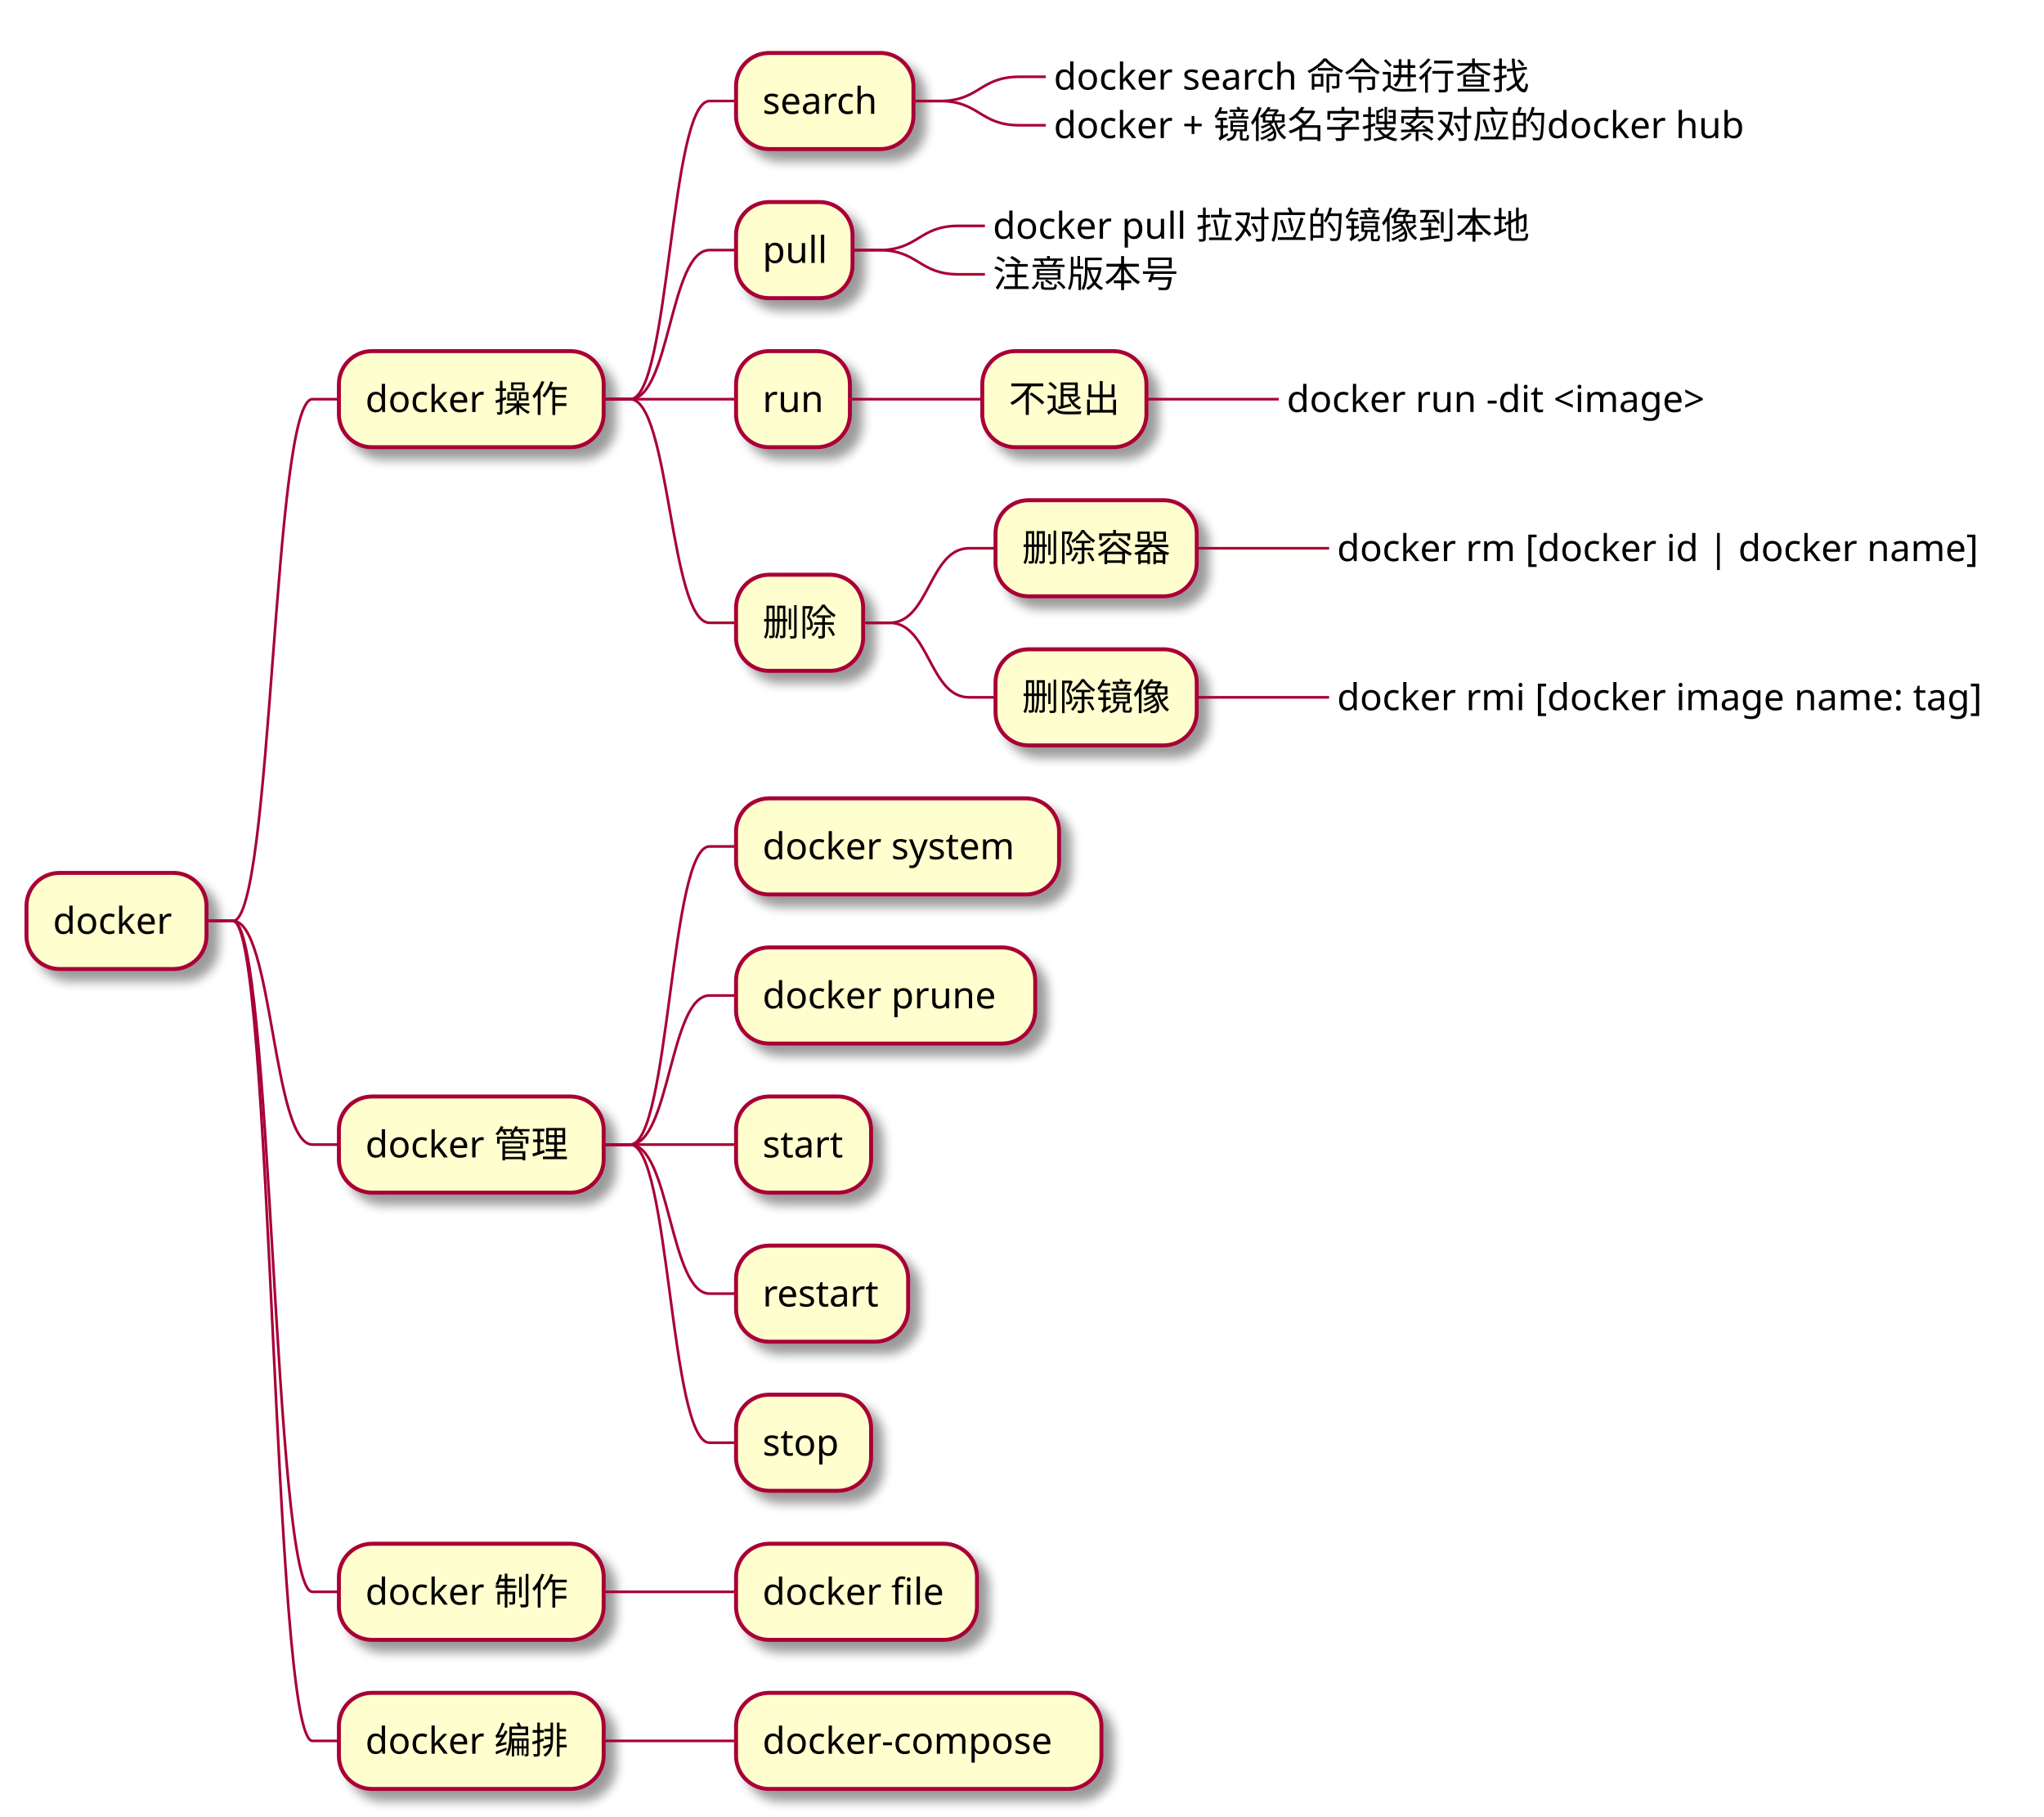
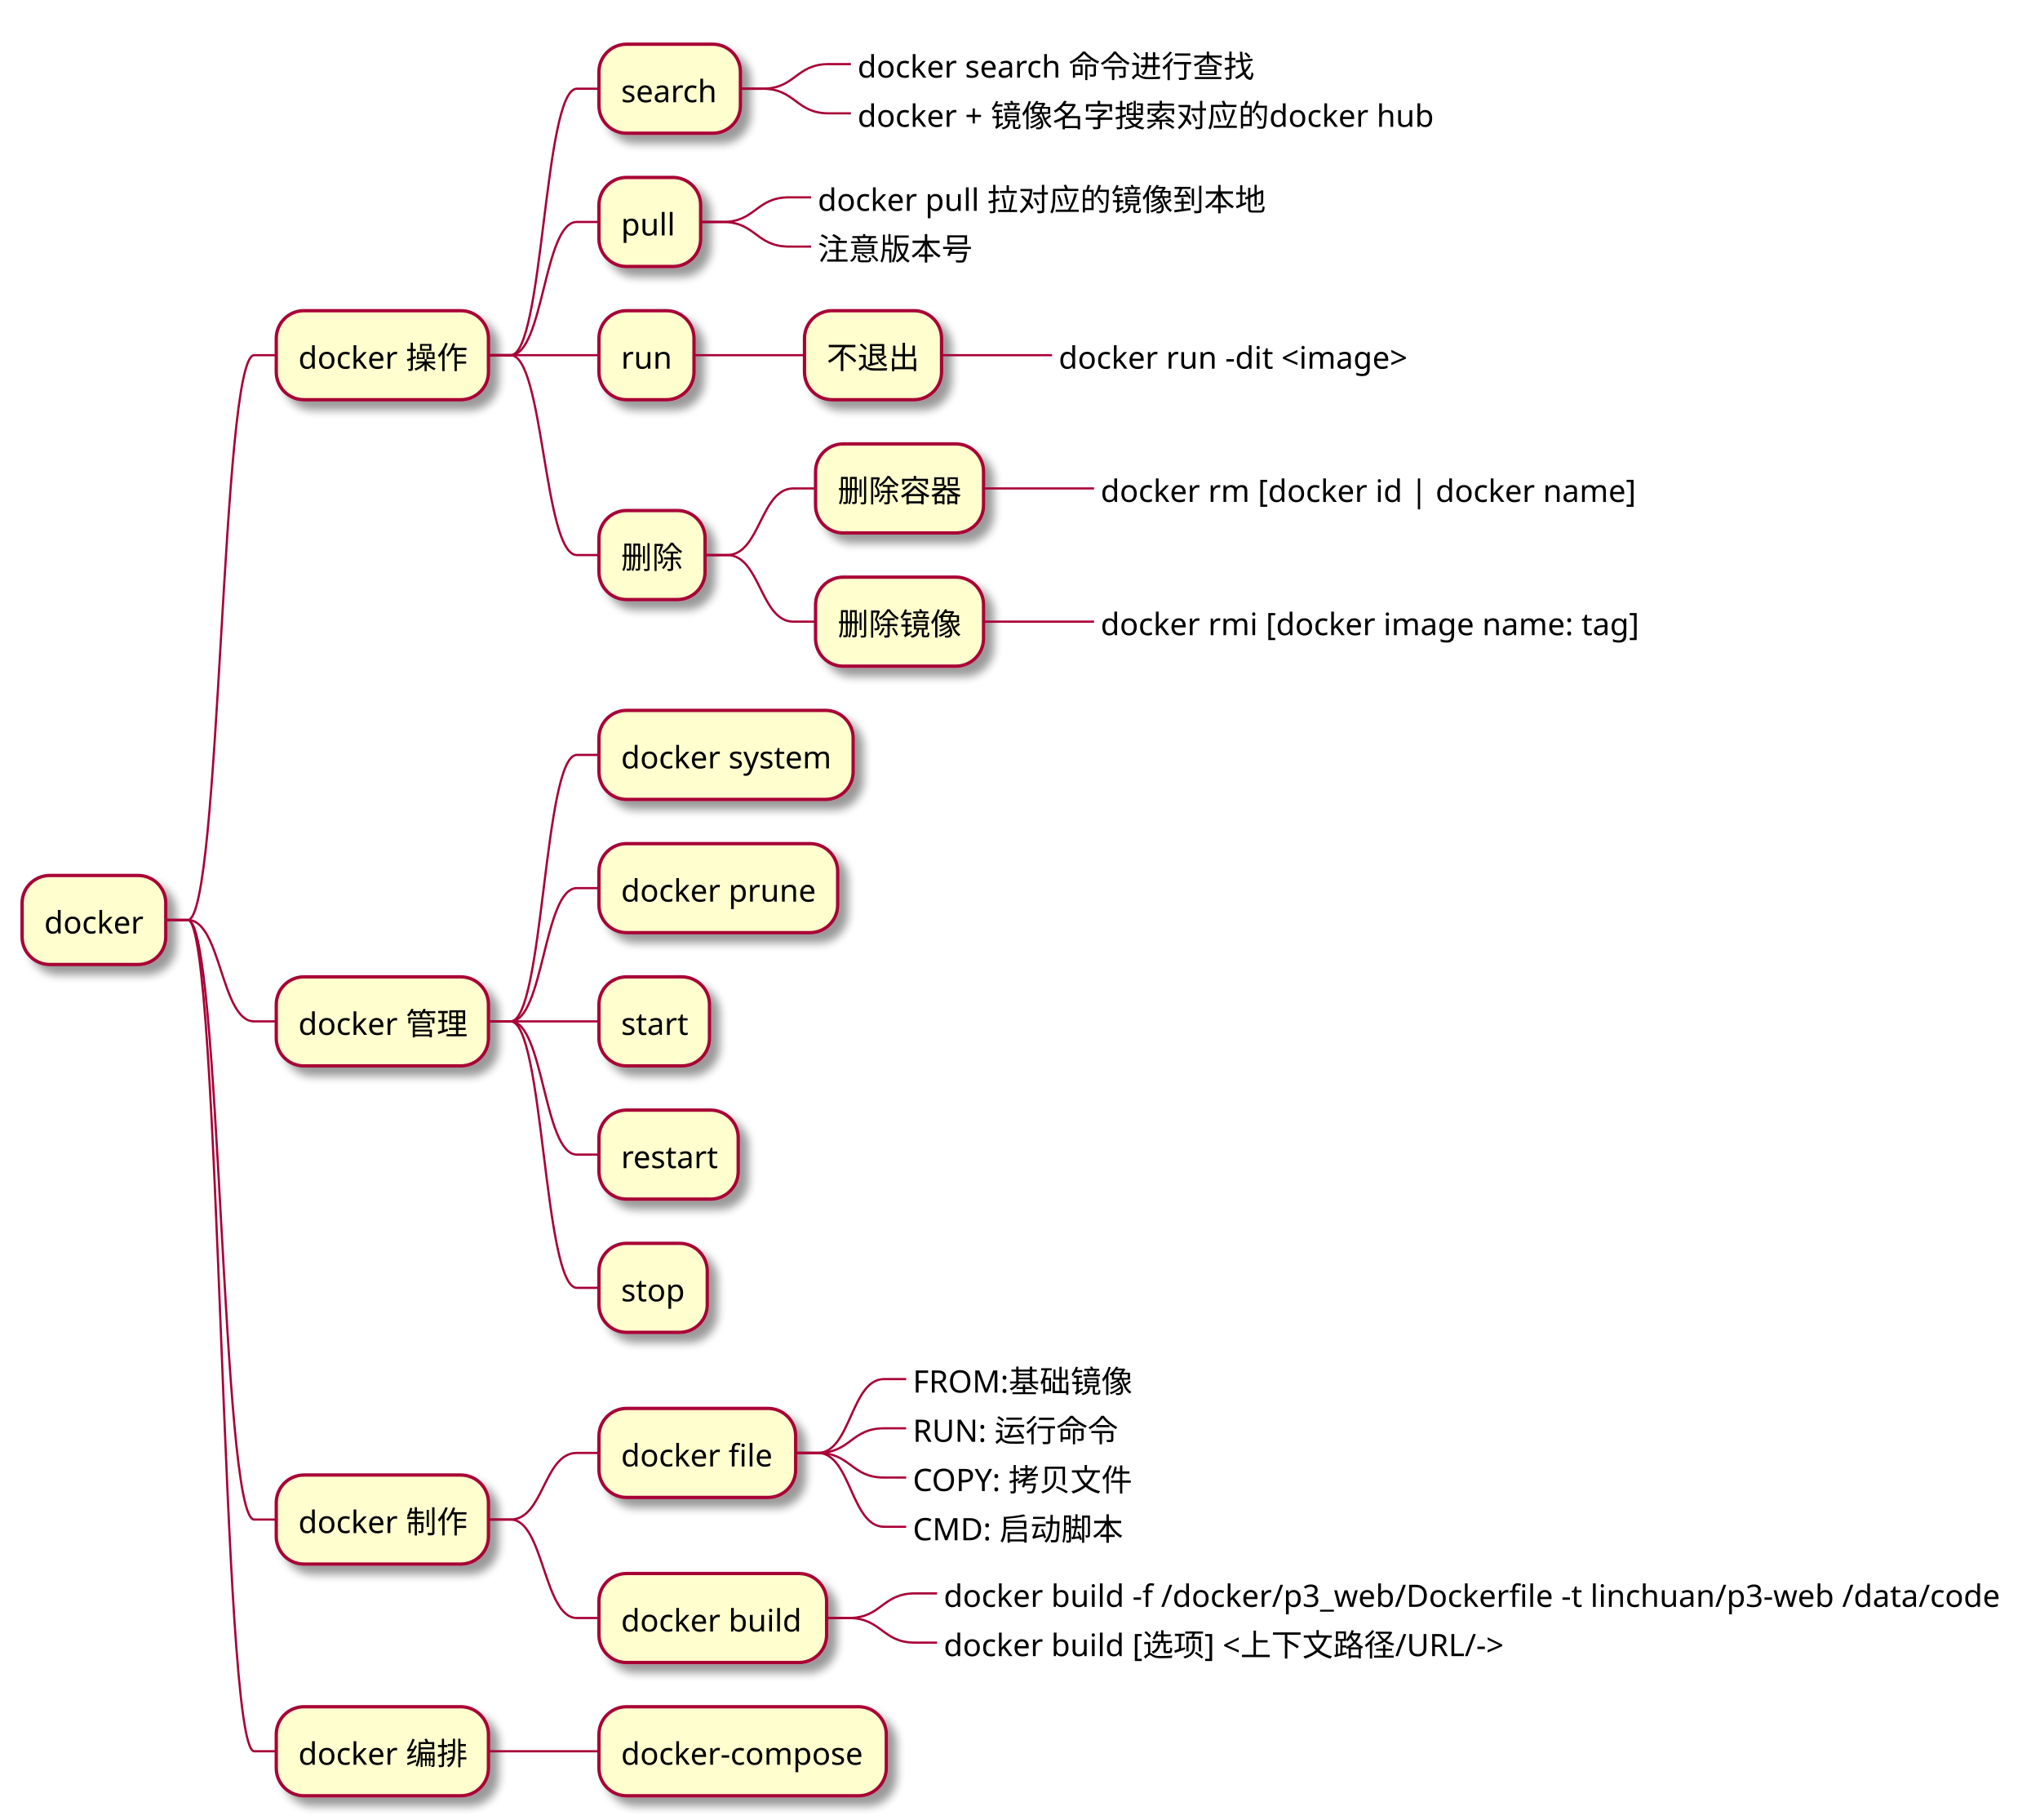
- <svg xmlns="http://www.w3.org/2000/svg" contentScriptType="application/ecmascript" contentStyleType="text/css" height="686px" preserveAspectRatio="none" style="width:772px;height:686px;" version="1.1" viewBox="0 0 772 686" width="772px" zoomAndPan="magnify">
+ <svg xmlns="http://www.w3.org/2000/svg" contentScriptType="application/ecmascript" contentStyleType="text/css" height="823px" preserveAspectRatio="none" style="width:923px;height:823px;" version="1.1" viewBox="0 0 923 823" width="923px" zoomAndPan="magnify">
  <defs>
-     <filter height="300%" id="f4ycuj94n0cck" width="300%" x="-1" y="-1">
+     <filter height="300%" id="f9q3fncneljj3" width="300%" x="-1" y="-1">
      <feGaussianBlur result="blurOut" stdDeviation="2.0" />
      <feColorMatrix in="blurOut" result="blurOut2" type="matrix" values="0 0 0 0 0 0 0 0 0 0 0 0 0 0 0 0 0 0 .4 0" />
      <feOffset dx="4.0" dy="4.0" in="blurOut2" result="blurOut3" />
      <feBlend in="SourceGraphic" in2="blurOut3" mode="normal" />
    </filter>
  </defs>
  <g>
-     <rect fill="#FEFECE" filter="url(#f4ycuj94n0cck)" height="36.297" rx="12.5" ry="12.5" style="stroke: #A80036; stroke-width: 1.5;" width="68" x="10" y="329.633" />
-     <text fill="#000000" font-family="sans-serif" font-size="14" lengthAdjust="spacingAndGlyphs" textLength="48" x="20" y="352.628">docker</text>
-     <rect fill="#FEFECE" filter="url(#f4ycuj94n0cck)" height="36.297" rx="12.5" ry="12.5" style="stroke: #A80036; stroke-width: 1.5;" width="100" x="128" y="132.594" />
-     <text fill="#000000" font-family="sans-serif" font-size="14" lengthAdjust="spacingAndGlyphs" textLength="80" x="138" y="155.589">docker 操作</text>
-     <rect fill="#FEFECE" filter="url(#f4ycuj94n0cck)" height="36.297" rx="12.5" ry="12.5" style="stroke: #A80036; stroke-width: 1.5;" width="67" x="278" y="20" />
-     <text fill="#000000" font-family="sans-serif" font-size="14" lengthAdjust="spacingAndGlyphs" textLength="47" x="288" y="42.995">search</text>
-     <text fill="#000000" font-family="sans-serif" font-size="14" lengthAdjust="spacingAndGlyphs" textLength="187" x="398" y="33.847">docker search 命令进行查找</text>
-     <path d="M345,38.148 L355,38.148 C370,38.148 370,29 385,29 L395,29 " fill="none" style="stroke: #A80036; stroke-width: 1.0;" />
-     <text fill="#000000" font-family="sans-serif" font-size="14" lengthAdjust="spacingAndGlyphs" textLength="273" x="398" y="52.144">docker + 镜像名字搜索对应的docker hub</text>
-     <path d="M345,38.148 L355,38.148 C370,38.148 370,47.297 385,47.297 L395,47.297 " fill="none" style="stroke: #A80036; stroke-width: 1.0;" />
-     <path d="M228,150.742 L238,150.742 C253,150.742 253,38.148 268,38.148 L278,38.148 " fill="none" style="stroke: #A80036; stroke-width: 1.0;" />
-     <rect fill="#FEFECE" filter="url(#f4ycuj94n0cck)" height="36.297" rx="12.5" ry="12.5" style="stroke: #A80036; stroke-width: 1.5;" width="44" x="278" y="76.297" />
-     <text fill="#000000" font-family="sans-serif" font-size="14" lengthAdjust="spacingAndGlyphs" textLength="24" x="288" y="99.292">pull</text>
-     <text fill="#000000" font-family="sans-serif" font-size="14" lengthAdjust="spacingAndGlyphs" textLength="206" x="375" y="90.144">docker pull 拉对应的镜像到本地</text>
-     <path d="M322,94.445 L332,94.445 C347,94.445 347,85.297 362,85.297 L372,85.297 " fill="none" style="stroke: #A80036; stroke-width: 1.0;" />
-     <text fill="#000000" font-family="sans-serif" font-size="14" lengthAdjust="spacingAndGlyphs" textLength="70" x="375" y="108.44">注意版本号</text>
-     <path d="M322,94.445 L332,94.445 C347,94.445 347,103.594 362,103.594 L372,103.594 " fill="none" style="stroke: #A80036; stroke-width: 1.0;" />
-     <path d="M228,150.742 L238,150.742 C253,150.742 253,94.445 268,94.445 L278,94.445 " fill="none" style="stroke: #A80036; stroke-width: 1.0;" />
-     <rect fill="#FEFECE" filter="url(#f4ycuj94n0cck)" height="36.297" rx="12.5" ry="12.5" style="stroke: #A80036; stroke-width: 1.5;" width="43" x="278" y="132.594" />
-     <text fill="#000000" font-family="sans-serif" font-size="14" lengthAdjust="spacingAndGlyphs" textLength="23" x="288" y="155.589">run</text>
-     <rect fill="#FEFECE" filter="url(#f4ycuj94n0cck)" height="36.297" rx="12.5" ry="12.5" style="stroke: #A80036; stroke-width: 1.5;" width="62" x="371" y="132.594" />
-     <text fill="#000000" font-family="sans-serif" font-size="14" lengthAdjust="spacingAndGlyphs" textLength="42" x="381" y="155.589">不退出</text>
-     <text fill="#000000" font-family="sans-serif" font-size="14" lengthAdjust="spacingAndGlyphs" textLength="171" x="486" y="155.589">docker run -dit &lt;image&gt;</text>
-     <path d="M433,150.742 L443,150.742 C458,150.742 458,150.742 473,150.742 L483,150.742 " fill="none" style="stroke: #A80036; stroke-width: 1.0;" />
-     <path d="M321,150.742 L331,150.742 C346,150.742 346,150.742 361,150.742 L371,150.742 " fill="none" style="stroke: #A80036; stroke-width: 1.0;" />
-     <path d="M228,150.742 L238,150.742 C253,150.742 253,150.742 268,150.742 L278,150.742 " fill="none" style="stroke: #A80036; stroke-width: 1.0;" />
-     <rect fill="#FEFECE" filter="url(#f4ycuj94n0cck)" height="36.297" rx="12.5" ry="12.5" style="stroke: #A80036; stroke-width: 1.5;" width="48" x="278" y="217.039" />
-     <text fill="#000000" font-family="sans-serif" font-size="14" lengthAdjust="spacingAndGlyphs" textLength="28" x="288" y="240.034">删除</text>
-     <rect fill="#FEFECE" filter="url(#f4ycuj94n0cck)" height="36.297" rx="12.5" ry="12.5" style="stroke: #A80036; stroke-width: 1.5;" width="76" x="376" y="188.891" />
-     <text fill="#000000" font-family="sans-serif" font-size="14" lengthAdjust="spacingAndGlyphs" textLength="56" x="386" y="211.886">删除容器</text>
-     <text fill="#000000" font-family="sans-serif" font-size="14" lengthAdjust="spacingAndGlyphs" textLength="252" x="505" y="211.886">docker rm [docker id | docker name]</text>
-     <path d="M452,207.039 L462,207.039 C477,207.039 477,207.039 492,207.039 L502,207.039 " fill="none" style="stroke: #A80036; stroke-width: 1.0;" />
-     <path d="M326,235.188 L336,235.188 C351,235.188 351,207.039 366,207.039 L376,207.039 " fill="none" style="stroke: #A80036; stroke-width: 1.0;" />
-     <rect fill="#FEFECE" filter="url(#f4ycuj94n0cck)" height="36.297" rx="12.5" ry="12.5" style="stroke: #A80036; stroke-width: 1.5;" width="76" x="376" y="245.188" />
-     <text fill="#000000" font-family="sans-serif" font-size="14" lengthAdjust="spacingAndGlyphs" textLength="56" x="386" y="268.183">删除镜像</text>
-     <text fill="#000000" font-family="sans-serif" font-size="14" lengthAdjust="spacingAndGlyphs" textLength="255" x="505" y="268.183">docker rmi [docker image name: tag]</text>
-     <path d="M452,263.336 L462,263.336 C477,263.336 477,263.336 492,263.336 L502,263.336 " fill="none" style="stroke: #A80036; stroke-width: 1.0;" />
-     <path d="M326,235.188 L336,235.188 C351,235.188 351,263.336 366,263.336 L376,263.336 " fill="none" style="stroke: #A80036; stroke-width: 1.0;" />
-     <path d="M228,150.742 L238,150.742 C253,150.742 253,235.188 268,235.188 L278,235.188 " fill="none" style="stroke: #A80036; stroke-width: 1.0;" />
-     <path d="M78,347.781 L88,347.781 C103,347.781 103,150.742 118,150.742 L128,150.742 " fill="none" style="stroke: #A80036; stroke-width: 1.0;" />
-     <rect fill="#FEFECE" filter="url(#f4ycuj94n0cck)" height="36.297" rx="12.5" ry="12.5" style="stroke: #A80036; stroke-width: 1.5;" width="100" x="128" y="414.078" />
-     <text fill="#000000" font-family="sans-serif" font-size="14" lengthAdjust="spacingAndGlyphs" textLength="80" x="138" y="437.073">docker 管理</text>
-     <rect fill="#FEFECE" filter="url(#f4ycuj94n0cck)" height="36.297" rx="12.5" ry="12.5" style="stroke: #A80036; stroke-width: 1.5;" width="122" x="278" y="301.484" />
-     <text fill="#000000" font-family="sans-serif" font-size="14" lengthAdjust="spacingAndGlyphs" textLength="102" x="288" y="324.479">docker system</text>
-     <path d="M228,432.227 L238,432.227 C253,432.227 253,319.633 268,319.633 L278,319.633 " fill="none" style="stroke: #A80036; stroke-width: 1.0;" />
-     <rect fill="#FEFECE" filter="url(#f4ycuj94n0cck)" height="36.297" rx="12.5" ry="12.5" style="stroke: #A80036; stroke-width: 1.5;" width="113" x="278" y="357.781" />
-     <text fill="#000000" font-family="sans-serif" font-size="14" lengthAdjust="spacingAndGlyphs" textLength="93" x="288" y="380.776">docker prune</text>
-     <path d="M228,432.227 L238,432.227 C253,432.227 253,375.93 268,375.93 L278,375.93 " fill="none" style="stroke: #A80036; stroke-width: 1.0;" />
-     <rect fill="#FEFECE" filter="url(#f4ycuj94n0cck)" height="36.297" rx="12.5" ry="12.5" style="stroke: #A80036; stroke-width: 1.5;" width="51" x="278" y="414.078" />
-     <text fill="#000000" font-family="sans-serif" font-size="14" lengthAdjust="spacingAndGlyphs" textLength="31" x="288" y="437.073">start</text>
-     <path d="M228,432.227 L238,432.227 C253,432.227 253,432.227 268,432.227 L278,432.227 " fill="none" style="stroke: #A80036; stroke-width: 1.0;" />
-     <rect fill="#FEFECE" filter="url(#f4ycuj94n0cck)" height="36.297" rx="12.5" ry="12.5" style="stroke: #A80036; stroke-width: 1.5;" width="65" x="278" y="470.375" />
-     <text fill="#000000" font-family="sans-serif" font-size="14" lengthAdjust="spacingAndGlyphs" textLength="45" x="288" y="493.37">restart</text>
-     <path d="M228,432.227 L238,432.227 C253,432.227 253,488.523 268,488.523 L278,488.523 " fill="none" style="stroke: #A80036; stroke-width: 1.0;" />
-     <rect fill="#FEFECE" filter="url(#f4ycuj94n0cck)" height="36.297" rx="12.5" ry="12.5" style="stroke: #A80036; stroke-width: 1.5;" width="51" x="278" y="526.672" />
-     <text fill="#000000" font-family="sans-serif" font-size="14" lengthAdjust="spacingAndGlyphs" textLength="31" x="288" y="549.667">stop</text>
-     <path d="M228,432.227 L238,432.227 C253,432.227 253,544.82 268,544.82 L278,544.82 " fill="none" style="stroke: #A80036; stroke-width: 1.0;" />
-     <path d="M78,347.781 L88,347.781 C103,347.781 103,432.227 118,432.227 L128,432.227 " fill="none" style="stroke: #A80036; stroke-width: 1.0;" />
-     <rect fill="#FEFECE" filter="url(#f4ycuj94n0cck)" height="36.297" rx="12.5" ry="12.5" style="stroke: #A80036; stroke-width: 1.5;" width="100" x="128" y="582.969" />
-     <text fill="#000000" font-family="sans-serif" font-size="14" lengthAdjust="spacingAndGlyphs" textLength="80" x="138" y="605.964">docker 制作</text>
-     <rect fill="#FEFECE" filter="url(#f4ycuj94n0cck)" height="36.297" rx="12.5" ry="12.5" style="stroke: #A80036; stroke-width: 1.5;" width="91" x="278" y="582.969" />
-     <text fill="#000000" font-family="sans-serif" font-size="14" lengthAdjust="spacingAndGlyphs" textLength="71" x="288" y="605.964">docker file</text>
-     <path d="M228,601.117 L238,601.117 C253,601.117 253,601.117 268,601.117 L278,601.117 " fill="none" style="stroke: #A80036; stroke-width: 1.0;" />
-     <path d="M78,347.781 L88,347.781 C103,347.781 103,601.117 118,601.117 L128,601.117 " fill="none" style="stroke: #A80036; stroke-width: 1.0;" />
-     <rect fill="#FEFECE" filter="url(#f4ycuj94n0cck)" height="36.297" rx="12.5" ry="12.5" style="stroke: #A80036; stroke-width: 1.5;" width="100" x="128" y="639.266" />
-     <text fill="#000000" font-family="sans-serif" font-size="14" lengthAdjust="spacingAndGlyphs" textLength="80" x="138" y="662.261">docker 编排</text>
-     <rect fill="#FEFECE" filter="url(#f4ycuj94n0cck)" height="36.297" rx="12.5" ry="12.5" style="stroke: #A80036; stroke-width: 1.5;" width="138" x="278" y="639.266" />
-     <text fill="#000000" font-family="sans-serif" font-size="14" lengthAdjust="spacingAndGlyphs" textLength="118" x="288" y="662.261">docker-compose</text>
-     <path d="M228,657.414 L238,657.414 C253,657.414 253,657.414 268,657.414 L278,657.414 " fill="none" style="stroke: #A80036; stroke-width: 1.0;" />
-     <path d="M78,347.781 L88,347.781 C103,347.781 103,657.414 118,657.414 L128,657.414 " fill="none" style="stroke: #A80036; stroke-width: 1.0;" />
+     <rect fill="#FEFECE" filter="url(#f9q3fncneljj3)" height="40.272" rx="12.5" ry="12.5" style="stroke: #A80036; stroke-width: 1.5;" width="65" x="10" y="396.039" />
+     <text fill="#000000" font-family="sans-serif" font-size="14" lengthAdjust="spacingAndGlyphs" textLength="45" x="20" y="422.279">docker</text>
+     <rect fill="#FEFECE" filter="url(#f9q3fncneljj3)" height="40.272" rx="12.5" ry="12.5" style="stroke: #A80036; stroke-width: 1.5;" width="96" x="125" y="140.544" />
+     <text fill="#000000" font-family="sans-serif" font-size="14" lengthAdjust="spacingAndGlyphs" textLength="76" x="135" y="166.784">docker 操作</text>
+     <rect fill="#FEFECE" filter="url(#f9q3fncneljj3)" height="40.272" rx="12.5" ry="12.5" style="stroke: #A80036; stroke-width: 1.5;" width="64" x="271" y="20" />
+     <text fill="#000000" font-family="sans-serif" font-size="14" lengthAdjust="spacingAndGlyphs" textLength="44" x="281" y="46.24">search</text>
+     <text fill="#000000" font-family="sans-serif" font-size="14" lengthAdjust="spacingAndGlyphs" textLength="179" x="388" y="35.104">docker search 命令进行查找</text>
+     <path d="M335,40.136 L345,40.136 C360,40.136 360,29 375,29 L385,29 " fill="none" style="stroke: #A80036; stroke-width: 1.0;" />
+     <text fill="#000000" font-family="sans-serif" font-size="14" lengthAdjust="spacingAndGlyphs" textLength="260" x="388" y="57.376">docker + 镜像名字搜索对应的docker hub</text>
+     <path d="M335,40.136 L345,40.136 C360,40.136 360,51.272 375,51.272 L385,51.272 " fill="none" style="stroke: #A80036; stroke-width: 1.0;" />
+     <path d="M221,160.68 L231,160.68 C246,160.68 246,40.136 261,40.136 L271,40.136 " fill="none" style="stroke: #A80036; stroke-width: 1.0;" />
+     <rect fill="#FEFECE" filter="url(#f9q3fncneljj3)" height="40.272" rx="12.5" ry="12.5" style="stroke: #A80036; stroke-width: 1.5;" width="46" x="271" y="80.272" />
+     <text fill="#000000" font-family="sans-serif" font-size="14" lengthAdjust="spacingAndGlyphs" textLength="26" x="281" y="106.512">pull</text>
+     <text fill="#000000" font-family="sans-serif" font-size="14" lengthAdjust="spacingAndGlyphs" textLength="203" x="370" y="95.376">docker pull 拉对应的镜像到本地</text>
+     <path d="M317,100.408 L327,100.408 C342,100.408 342,89.272 357,89.272 L367,89.272 " fill="none" style="stroke: #A80036; stroke-width: 1.0;" />
+     <text fill="#000000" font-family="sans-serif" font-size="14" lengthAdjust="spacingAndGlyphs" textLength="70" x="370" y="117.648">注意版本号</text>
+     <path d="M317,100.408 L327,100.408 C342,100.408 342,111.544 357,111.544 L367,111.544 " fill="none" style="stroke: #A80036; stroke-width: 1.0;" />
+     <path d="M221,160.68 L231,160.68 C246,160.68 246,100.408 261,100.408 L271,100.408 " fill="none" style="stroke: #A80036; stroke-width: 1.0;" />
+     <rect fill="#FEFECE" filter="url(#f9q3fncneljj3)" height="40.272" rx="12.5" ry="12.5" style="stroke: #A80036; stroke-width: 1.5;" width="43" x="271" y="140.544" />
+     <text fill="#000000" font-family="sans-serif" font-size="14" lengthAdjust="spacingAndGlyphs" textLength="23" x="281" y="166.784">run</text>
+     <rect fill="#FEFECE" filter="url(#f9q3fncneljj3)" height="40.272" rx="12.5" ry="12.5" style="stroke: #A80036; stroke-width: 1.5;" width="62" x="364" y="140.544" />
+     <text fill="#000000" font-family="sans-serif" font-size="14" lengthAdjust="spacingAndGlyphs" textLength="42" x="374" y="166.784">不退出</text>
+     <text fill="#000000" font-family="sans-serif" font-size="14" lengthAdjust="spacingAndGlyphs" textLength="157" x="479" y="166.784">docker run -dit &lt;image&gt;</text>
+     <path d="M426,160.68 L436,160.68 C451,160.68 451,160.68 466,160.68 L476,160.68 " fill="none" style="stroke: #A80036; stroke-width: 1.0;" />
+     <path d="M314,160.68 L324,160.68 C339,160.68 339,160.68 354,160.68 L364,160.68 " fill="none" style="stroke: #A80036; stroke-width: 1.0;" />
+     <path d="M221,160.68 L231,160.68 C246,160.68 246,160.68 261,160.68 L271,160.68 " fill="none" style="stroke: #A80036; stroke-width: 1.0;" />
+     <rect fill="#FEFECE" filter="url(#f9q3fncneljj3)" height="40.272" rx="12.5" ry="12.5" style="stroke: #A80036; stroke-width: 1.5;" width="48" x="271" y="230.952" />
+     <text fill="#000000" font-family="sans-serif" font-size="14" lengthAdjust="spacingAndGlyphs" textLength="28" x="281" y="257.192">删除</text>
+     <rect fill="#FEFECE" filter="url(#f9q3fncneljj3)" height="40.272" rx="12.5" ry="12.5" style="stroke: #A80036; stroke-width: 1.5;" width="76" x="369" y="200.816" />
+     <text fill="#000000" font-family="sans-serif" font-size="14" lengthAdjust="spacingAndGlyphs" textLength="56" x="379" y="227.056">删除容器</text>
+     <text fill="#000000" font-family="sans-serif" font-size="14" lengthAdjust="spacingAndGlyphs" textLength="236" x="498" y="227.056">docker rm [docker id | docker name]</text>
+     <path d="M445,220.952 L455,220.952 C470,220.952 470,220.952 485,220.952 L495,220.952 " fill="none" style="stroke: #A80036; stroke-width: 1.0;" />
+     <path d="M319,251.088 L329,251.088 C344,251.088 344,220.952 359,220.952 L369,220.952 " fill="none" style="stroke: #A80036; stroke-width: 1.0;" />
+     <rect fill="#FEFECE" filter="url(#f9q3fncneljj3)" height="40.272" rx="12.5" ry="12.5" style="stroke: #A80036; stroke-width: 1.5;" width="76" x="369" y="261.088" />
+     <text fill="#000000" font-family="sans-serif" font-size="14" lengthAdjust="spacingAndGlyphs" textLength="56" x="379" y="287.328">删除镜像</text>
+     <text fill="#000000" font-family="sans-serif" font-size="14" lengthAdjust="spacingAndGlyphs" textLength="241" x="498" y="287.328">docker rmi [docker image name: tag]</text>
+     <path d="M445,281.224 L455,281.224 C470,281.224 470,281.224 485,281.224 L495,281.224 " fill="none" style="stroke: #A80036; stroke-width: 1.0;" />
+     <path d="M319,251.088 L329,251.088 C344,251.088 344,281.224 359,281.224 L369,281.224 " fill="none" style="stroke: #A80036; stroke-width: 1.0;" />
+     <path d="M221,160.68 L231,160.68 C246,160.68 246,251.088 261,251.088 L271,251.088 " fill="none" style="stroke: #A80036; stroke-width: 1.0;" />
+     <path d="M75,416.175 L85,416.175 C100,416.175 100,160.68 115,160.68 L125,160.68 " fill="none" style="stroke: #A80036; stroke-width: 1.0;" />
+     <rect fill="#FEFECE" filter="url(#f9q3fncneljj3)" height="40.272" rx="12.5" ry="12.5" style="stroke: #A80036; stroke-width: 1.5;" width="96" x="125" y="441.903" />
+     <text fill="#000000" font-family="sans-serif" font-size="14" lengthAdjust="spacingAndGlyphs" textLength="76" x="135" y="468.143">docker 管理</text>
+     <rect fill="#FEFECE" filter="url(#f9q3fncneljj3)" height="40.272" rx="12.5" ry="12.5" style="stroke: #A80036; stroke-width: 1.5;" width="115" x="271" y="321.36" />
+     <text fill="#000000" font-family="sans-serif" font-size="14" lengthAdjust="spacingAndGlyphs" textLength="95" x="281" y="347.599">docker system</text>
+     <path d="M221,462.039 L231,462.039 C246,462.039 246,341.495 261,341.495 L271,341.495 " fill="none" style="stroke: #A80036; stroke-width: 1.0;" />
+     <rect fill="#FEFECE" filter="url(#f9q3fncneljj3)" height="40.272" rx="12.5" ry="12.5" style="stroke: #A80036; stroke-width: 1.5;" width="108" x="271" y="381.632" />
+     <text fill="#000000" font-family="sans-serif" font-size="14" lengthAdjust="spacingAndGlyphs" textLength="88" x="281" y="407.871">docker prune</text>
+     <path d="M221,462.039 L231,462.039 C246,462.039 246,401.767 261,401.767 L271,401.767 " fill="none" style="stroke: #A80036; stroke-width: 1.0;" />
+     <rect fill="#FEFECE" filter="url(#f9q3fncneljj3)" height="40.272" rx="12.5" ry="12.5" style="stroke: #A80036; stroke-width: 1.5;" width="50" x="271" y="441.903" />
+     <text fill="#000000" font-family="sans-serif" font-size="14" lengthAdjust="spacingAndGlyphs" textLength="30" x="281" y="468.143">start</text>
+     <path d="M221,462.039 L231,462.039 C246,462.039 246,462.039 261,462.039 L271,462.039 " fill="none" style="stroke: #A80036; stroke-width: 1.0;" />
+     <rect fill="#FEFECE" filter="url(#f9q3fncneljj3)" height="40.272" rx="12.5" ry="12.5" style="stroke: #A80036; stroke-width: 1.5;" width="63" x="271" y="502.175" />
+     <text fill="#000000" font-family="sans-serif" font-size="14" lengthAdjust="spacingAndGlyphs" textLength="43" x="281" y="528.415">restart</text>
+     <path d="M221,462.039 L231,462.039 C246,462.039 246,522.311 261,522.311 L271,522.311 " fill="none" style="stroke: #A80036; stroke-width: 1.0;" />
+     <rect fill="#FEFECE" filter="url(#f9q3fncneljj3)" height="40.272" rx="12.5" ry="12.5" style="stroke: #A80036; stroke-width: 1.5;" width="49" x="271" y="562.447" />
+     <text fill="#000000" font-family="sans-serif" font-size="14" lengthAdjust="spacingAndGlyphs" textLength="29" x="281" y="588.687">stop</text>
+     <path d="M221,462.039 L231,462.039 C246,462.039 246,582.583 261,582.583 L271,582.583 " fill="none" style="stroke: #A80036; stroke-width: 1.0;" />
+     <path d="M75,416.175 L85,416.175 C100,416.175 100,462.039 115,462.039 L125,462.039 " fill="none" style="stroke: #A80036; stroke-width: 1.0;" />
+     <rect fill="#FEFECE" filter="url(#f9q3fncneljj3)" height="40.272" rx="12.5" ry="12.5" style="stroke: #A80036; stroke-width: 1.5;" width="96" x="125" y="667.263" />
+     <text fill="#000000" font-family="sans-serif" font-size="14" lengthAdjust="spacingAndGlyphs" textLength="76" x="135" y="693.503">docker 制作</text>
+     <rect fill="#FEFECE" filter="url(#f9q3fncneljj3)" height="40.272" rx="12.5" ry="12.5" style="stroke: #A80036; stroke-width: 1.5;" width="89" x="271" y="637.127" />
+     <text fill="#000000" font-family="sans-serif" font-size="14" lengthAdjust="spacingAndGlyphs" textLength="69" x="281" y="663.367">docker file</text>
+     <text fill="#000000" font-family="sans-serif" font-size="14" lengthAdjust="spacingAndGlyphs" textLength="98" x="413" y="629.959">FROM:基础镜像</text>
+     <path d="M360,657.263 L370,657.263 C385,657.263 385,623.855 400,623.855 L410,623.855 " fill="none" style="stroke: #A80036; stroke-width: 1.0;" />
+     <text fill="#000000" font-family="sans-serif" font-size="14" lengthAdjust="spacingAndGlyphs" textLength="92" x="413" y="652.231">RUN: 运行命令</text>
+     <path d="M360,657.263 L370,657.263 C385,657.263 385,646.127 400,646.127 L410,646.127 " fill="none" style="stroke: #A80036; stroke-width: 1.0;" />
+     <text fill="#000000" font-family="sans-serif" font-size="14" lengthAdjust="spacingAndGlyphs" textLength="98" x="413" y="674.503">COPY: 拷贝文件</text>
+     <path d="M360,657.263 L370,657.263 C385,657.263 385,668.399 400,668.399 L410,668.399 " fill="none" style="stroke: #A80036; stroke-width: 1.0;" />
+     <text fill="#000000" font-family="sans-serif" font-size="14" lengthAdjust="spacingAndGlyphs" textLength="93" x="413" y="696.775">CMD: 启动脚本</text>
+     <path d="M360,657.263 L370,657.263 C385,657.263 385,690.671 400,690.671 L410,690.671 " fill="none" style="stroke: #A80036; stroke-width: 1.0;" />
+     <path d="M221,687.399 L231,687.399 C246,687.399 246,657.263 261,657.263 L271,657.263 " fill="none" style="stroke: #A80036; stroke-width: 1.0;" />
+     <rect fill="#FEFECE" filter="url(#f9q3fncneljj3)" height="40.272" rx="12.5" ry="12.5" style="stroke: #A80036; stroke-width: 1.5;" width="103" x="271" y="711.807" />
+     <text fill="#000000" font-family="sans-serif" font-size="14" lengthAdjust="spacingAndGlyphs" textLength="83" x="281" y="738.047">docker build</text>
+     <text fill="#000000" font-family="sans-serif" font-size="14" lengthAdjust="spacingAndGlyphs" textLength="484" x="427" y="726.911">docker build -f /docker/p3_web/Dockerfile -t linchuan/p3-web /data/code</text>
+     <path d="M374,731.943 L384,731.943 C399,731.943 399,720.807 414,720.807 L424,720.807 " fill="none" style="stroke: #A80036; stroke-width: 1.0;" />
+     <text fill="#000000" font-family="sans-serif" font-size="14" lengthAdjust="spacingAndGlyphs" textLength="255" x="427" y="749.183">docker build [选项] &lt;上下文路径/URL/-&gt;</text>
+     <path d="M374,731.943 L384,731.943 C399,731.943 399,743.079 414,743.079 L424,743.079 " fill="none" style="stroke: #A80036; stroke-width: 1.0;" />
+     <path d="M221,687.399 L231,687.399 C246,687.399 246,731.943 261,731.943 L271,731.943 " fill="none" style="stroke: #A80036; stroke-width: 1.0;" />
+     <path d="M75,416.175 L85,416.175 C100,416.175 100,687.399 115,687.399 L125,687.399 " fill="none" style="stroke: #A80036; stroke-width: 1.0;" />
+     <rect fill="#FEFECE" filter="url(#f9q3fncneljj3)" height="40.272" rx="12.5" ry="12.5" style="stroke: #A80036; stroke-width: 1.5;" width="96" x="125" y="772.079" />
+     <text fill="#000000" font-family="sans-serif" font-size="14" lengthAdjust="spacingAndGlyphs" textLength="76" x="135" y="798.319">docker 编排</text>
+     <rect fill="#FEFECE" filter="url(#f9q3fncneljj3)" height="40.272" rx="12.5" ry="12.5" style="stroke: #A80036; stroke-width: 1.5;" width="130" x="271" y="772.079" />
+     <text fill="#000000" font-family="sans-serif" font-size="14" lengthAdjust="spacingAndGlyphs" textLength="110" x="281" y="798.319">docker-compose</text>
+     <path d="M221,792.215 L231,792.215 C246,792.215 246,792.215 261,792.215 L271,792.215 " fill="none" style="stroke: #A80036; stroke-width: 1.0;" />
+     <path d="M75,416.175 L85,416.175 C100,416.175 100,792.215 115,792.215 L125,792.215 " fill="none" style="stroke: #A80036; stroke-width: 1.0;" />
  </g>
</svg>
